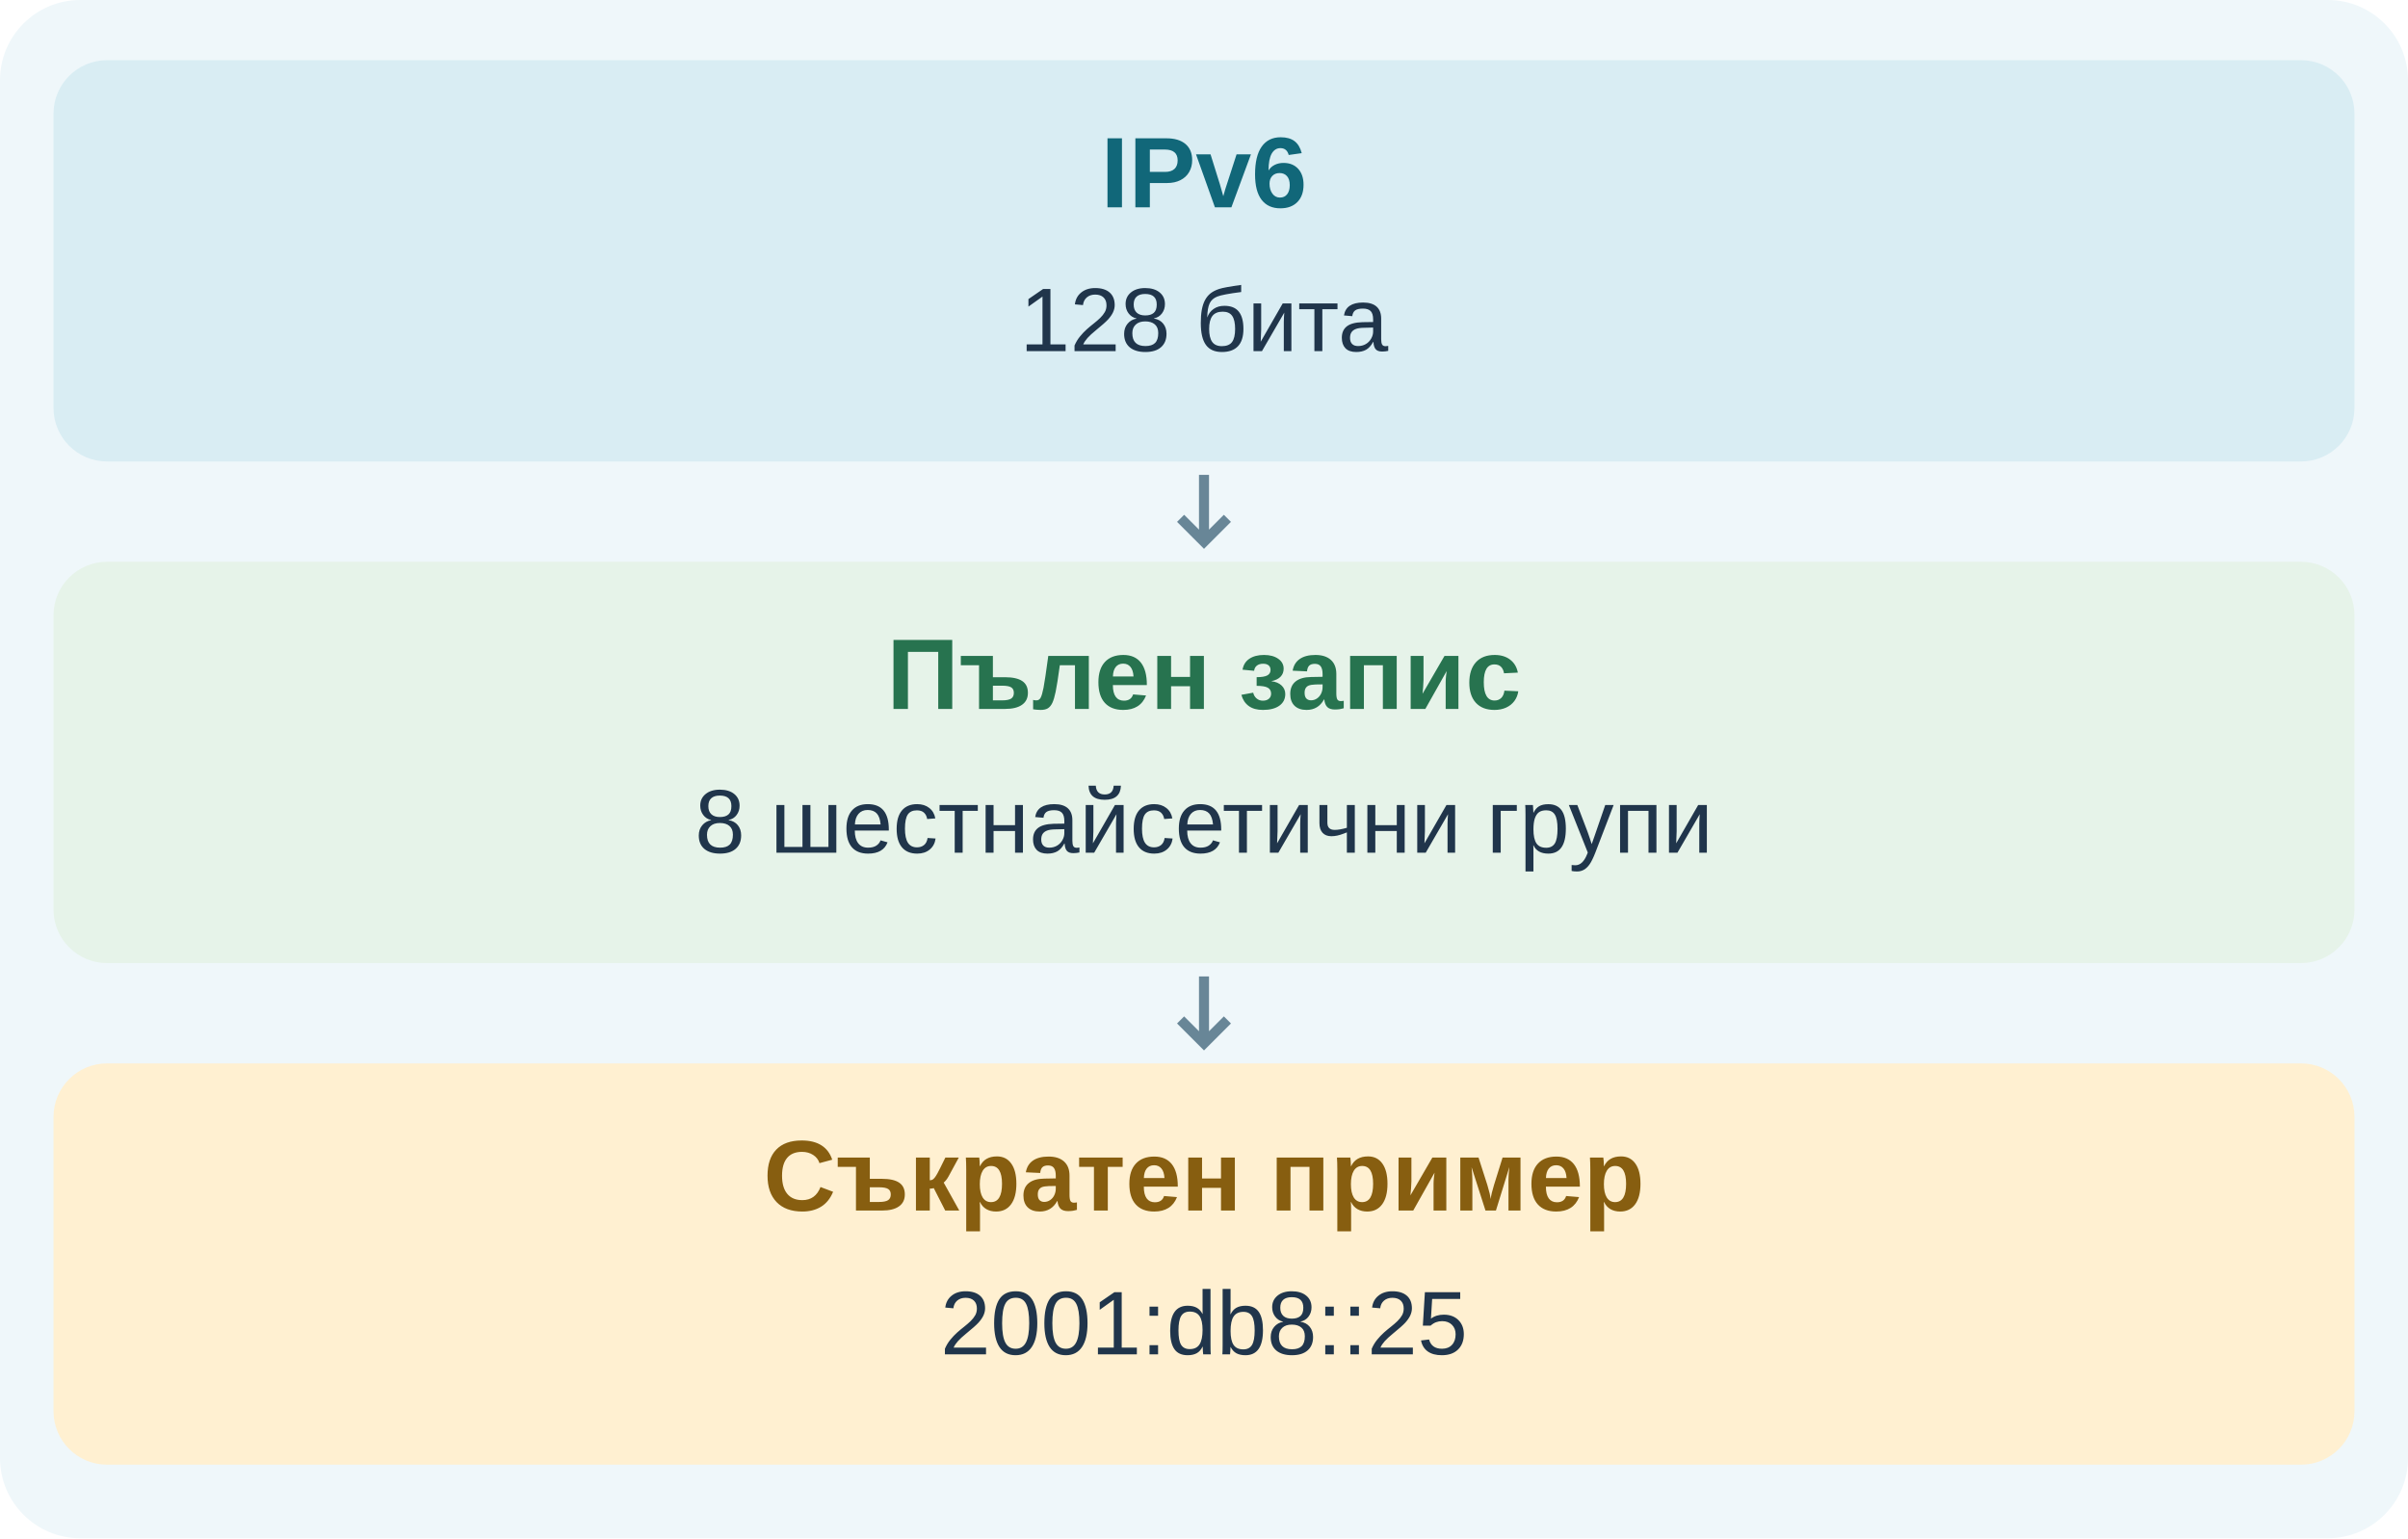
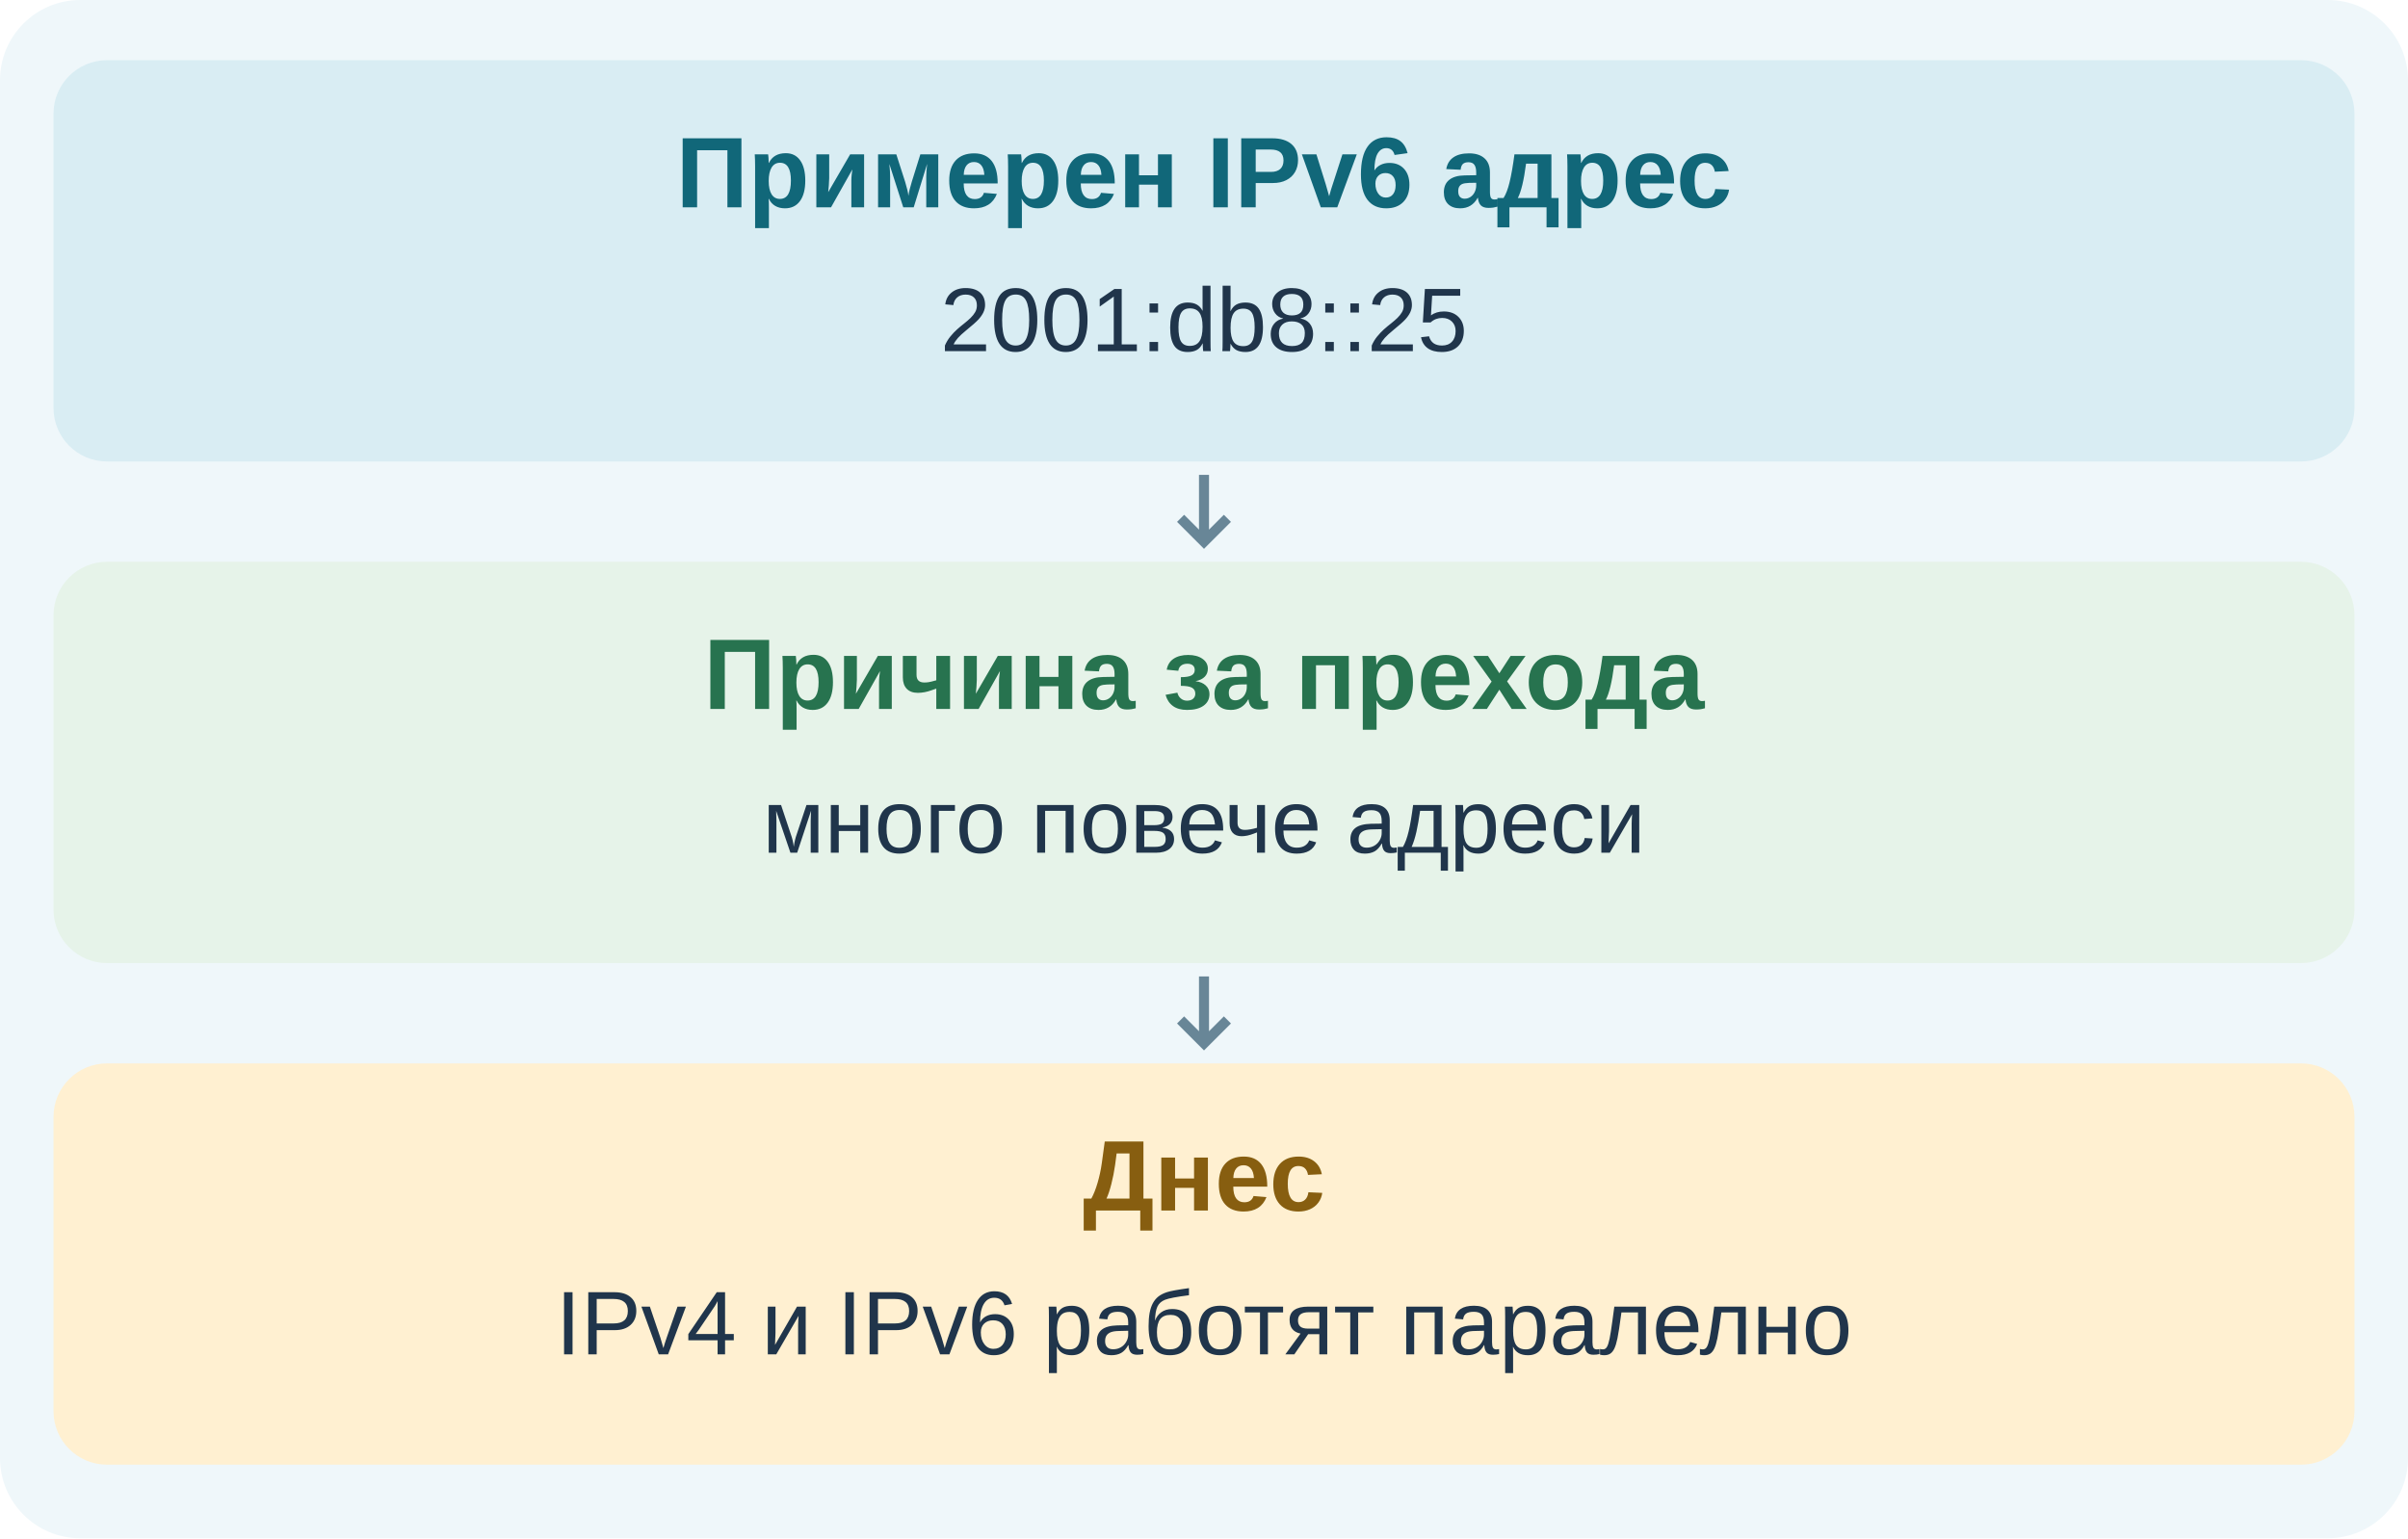
<svg xmlns="http://www.w3.org/2000/svg" width="720" height="460" viewBox="0 0 720 460" role="img">
  <rect width="720" height="460" rx="24" fill="#eff7fa" />
  <rect x="16" y="18" width="688" height="120" rx="16" fill="#d9edf3" />
-   <text x="360" y="62" text-anchor="middle" font-family="Arial, sans-serif" font-size="30" font-weight="bold" fill="#116779">IPv6</text>
-   <text x="360" y="105" text-anchor="middle" font-family="Arial, sans-serif" font-size="27" fill="#20354b">128 бита</text>
+   <text x="360" y="62" text-anchor="middle" font-family="Arial, sans-serif" font-size="30" font-weight="bold" fill="#116779">Примерен IPv6 адрес</text>
+   <text x="360" y="105" text-anchor="middle" font-family="Arial, sans-serif" font-size="27" fill="#20354b">2001:db8::25</text>
  <path d="M360 142v20m-7-7 7 7 7-7" fill="none" stroke="#688697" stroke-width="3" />
  <rect x="16" y="168" width="688" height="120" rx="16" fill="#e6f3e9" />
-   <text x="360" y="212" text-anchor="middle" font-family="Arial, sans-serif" font-size="30" font-weight="bold" fill="#27734f">Пълен запис</text>
-   <text x="360" y="255" text-anchor="middle" font-family="Arial, sans-serif" font-size="27" fill="#20354b">8 шестнайсетични групи</text>
+   <text x="360" y="212" text-anchor="middle" font-family="Arial, sans-serif" font-size="30" font-weight="bold" fill="#27734f">Причина за прехода</text>
+   <text x="360" y="255" text-anchor="middle" font-family="Arial, sans-serif" font-size="27" fill="#20354b">много повече адреси</text>
  <path d="M360 292v20m-7-7 7 7 7-7" fill="none" stroke="#688697" stroke-width="3" />
  <rect x="16" y="318" width="688" height="120" rx="16" fill="#fff0d1" />
-   <text x="360" y="362" text-anchor="middle" font-family="Arial, sans-serif" font-size="30" font-weight="bold" fill="#875e10">Съкратен пример</text>
-   <text x="360" y="405" text-anchor="middle" font-family="Arial, sans-serif" font-size="27" fill="#20354b">2001:db8::25</text>
+   <text x="360" y="362" text-anchor="middle" font-family="Arial, sans-serif" font-size="30" font-weight="bold" fill="#875e10">Днес</text>
+   <text x="360" y="405" text-anchor="middle" font-family="Arial, sans-serif" font-size="27" fill="#20354b">IPv4 и IPv6 работят паралелно</text>
</svg>
